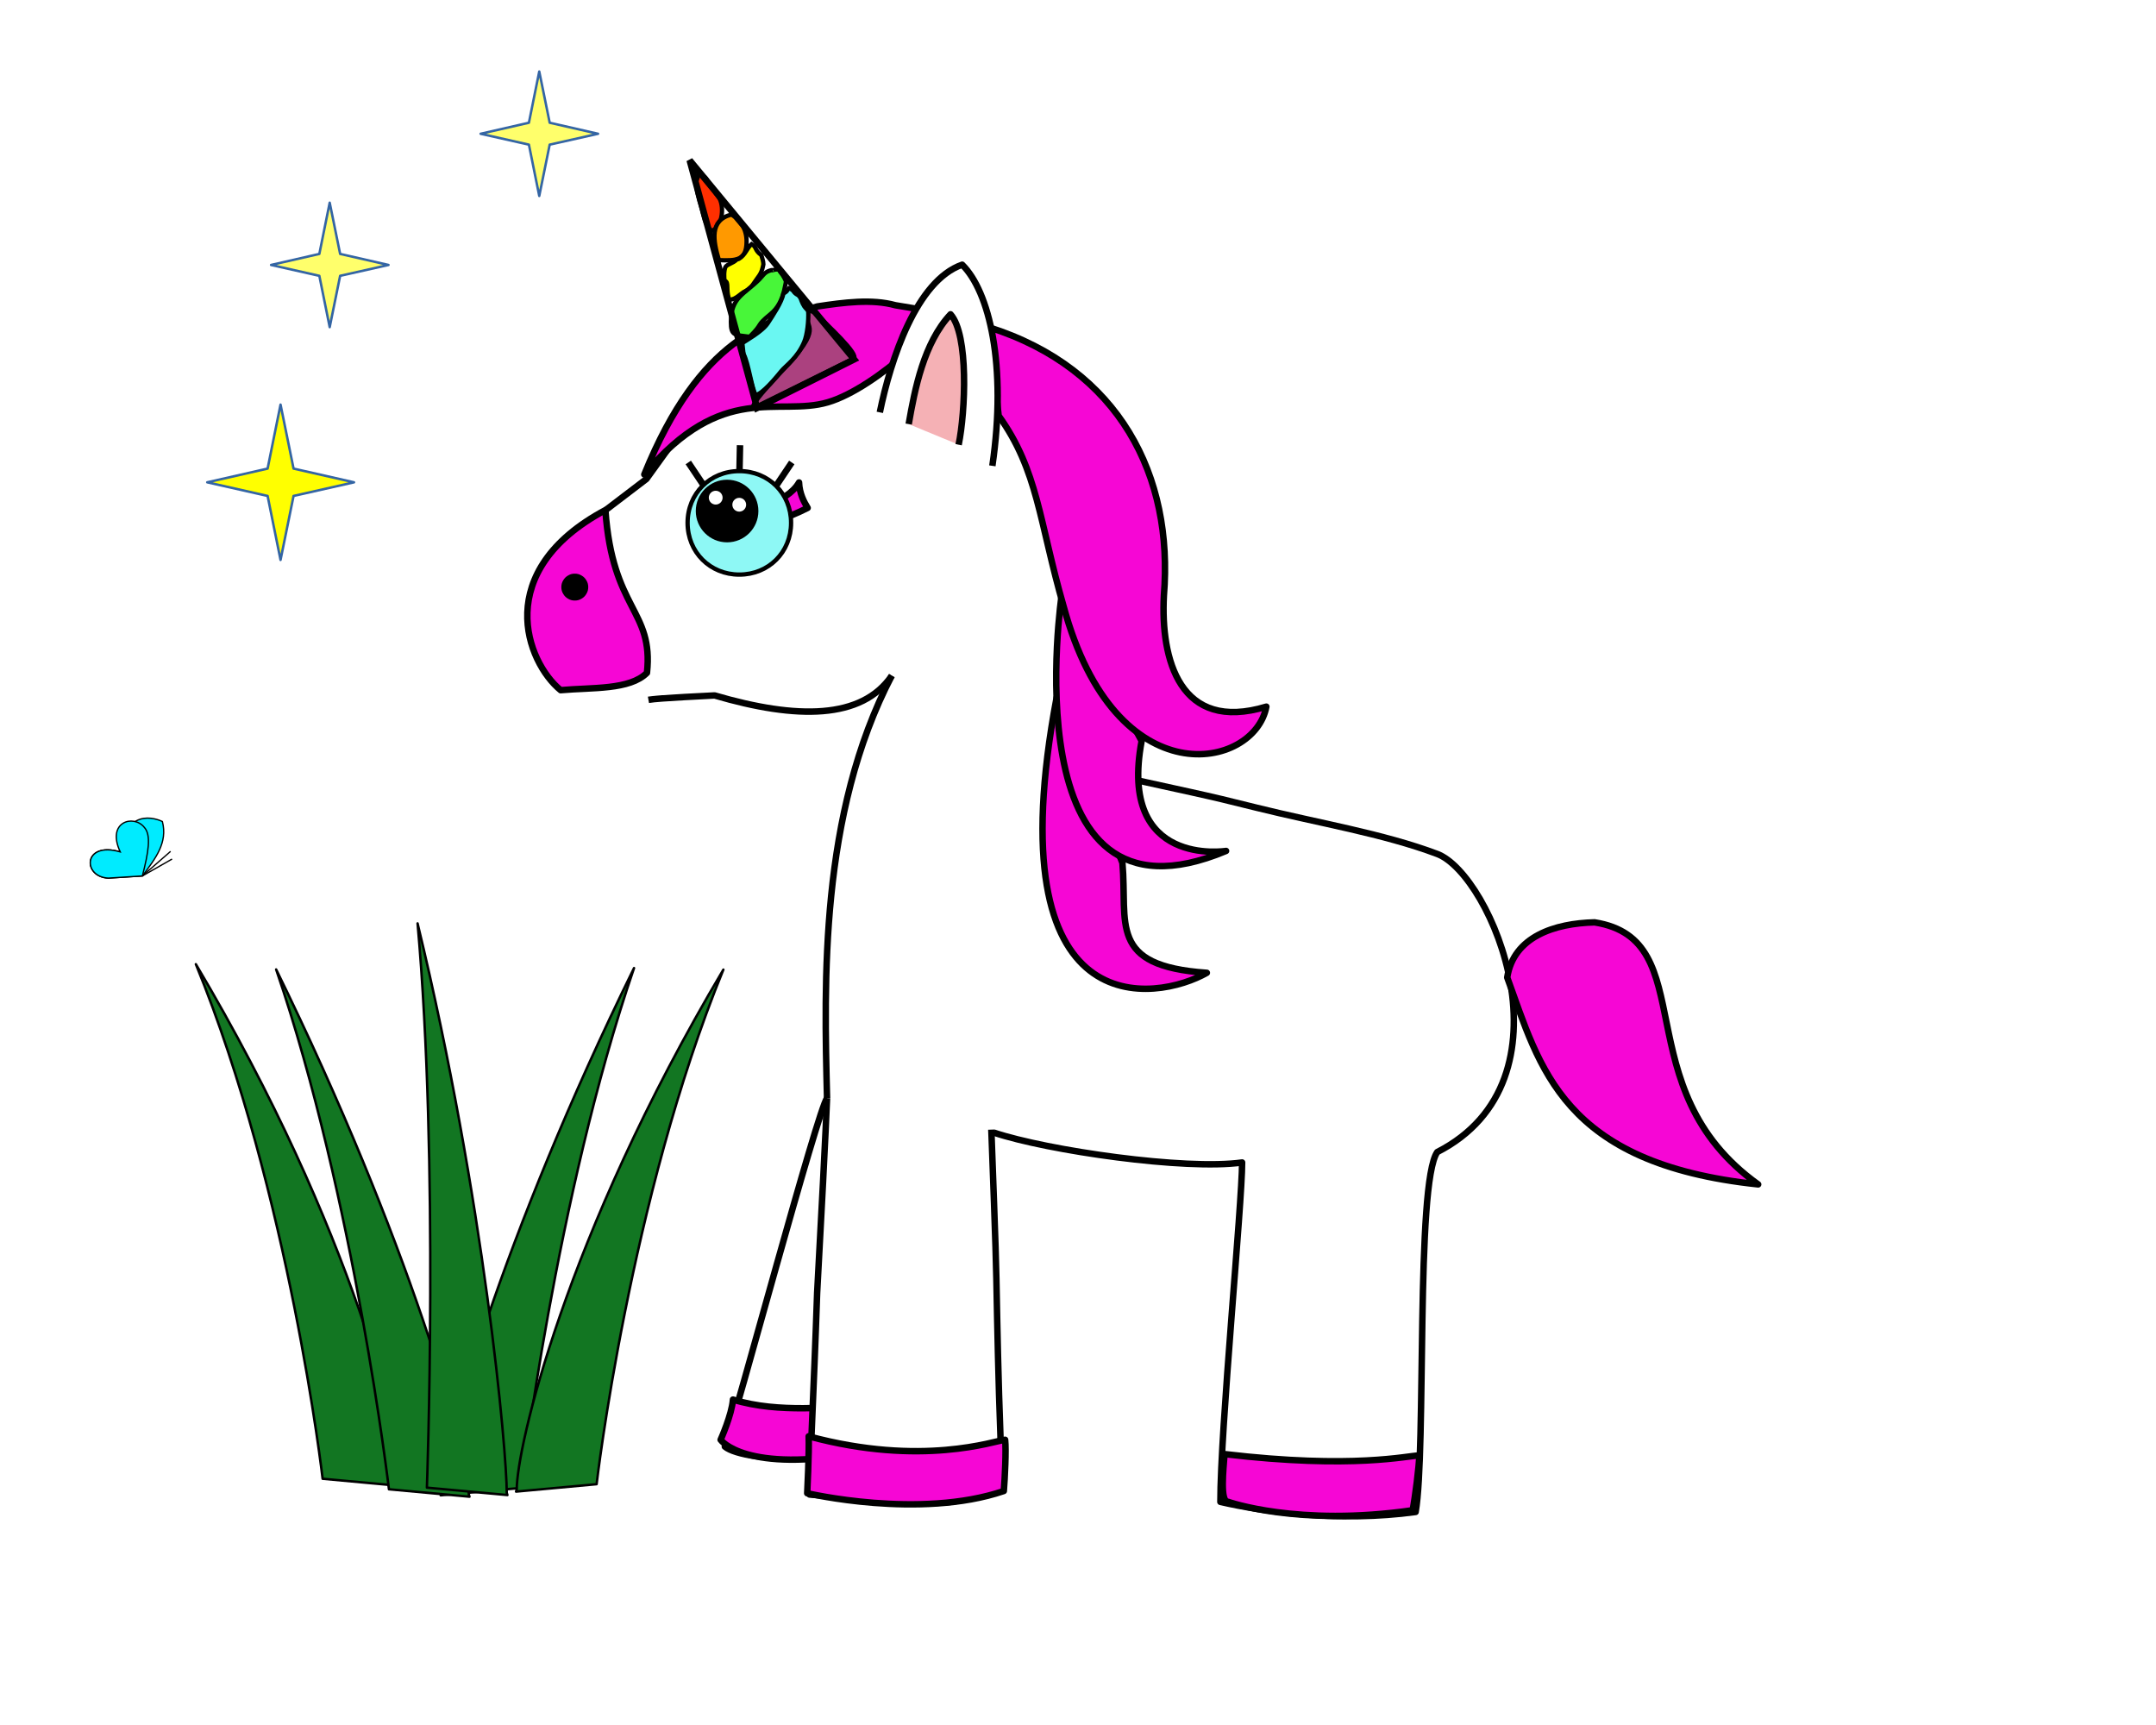
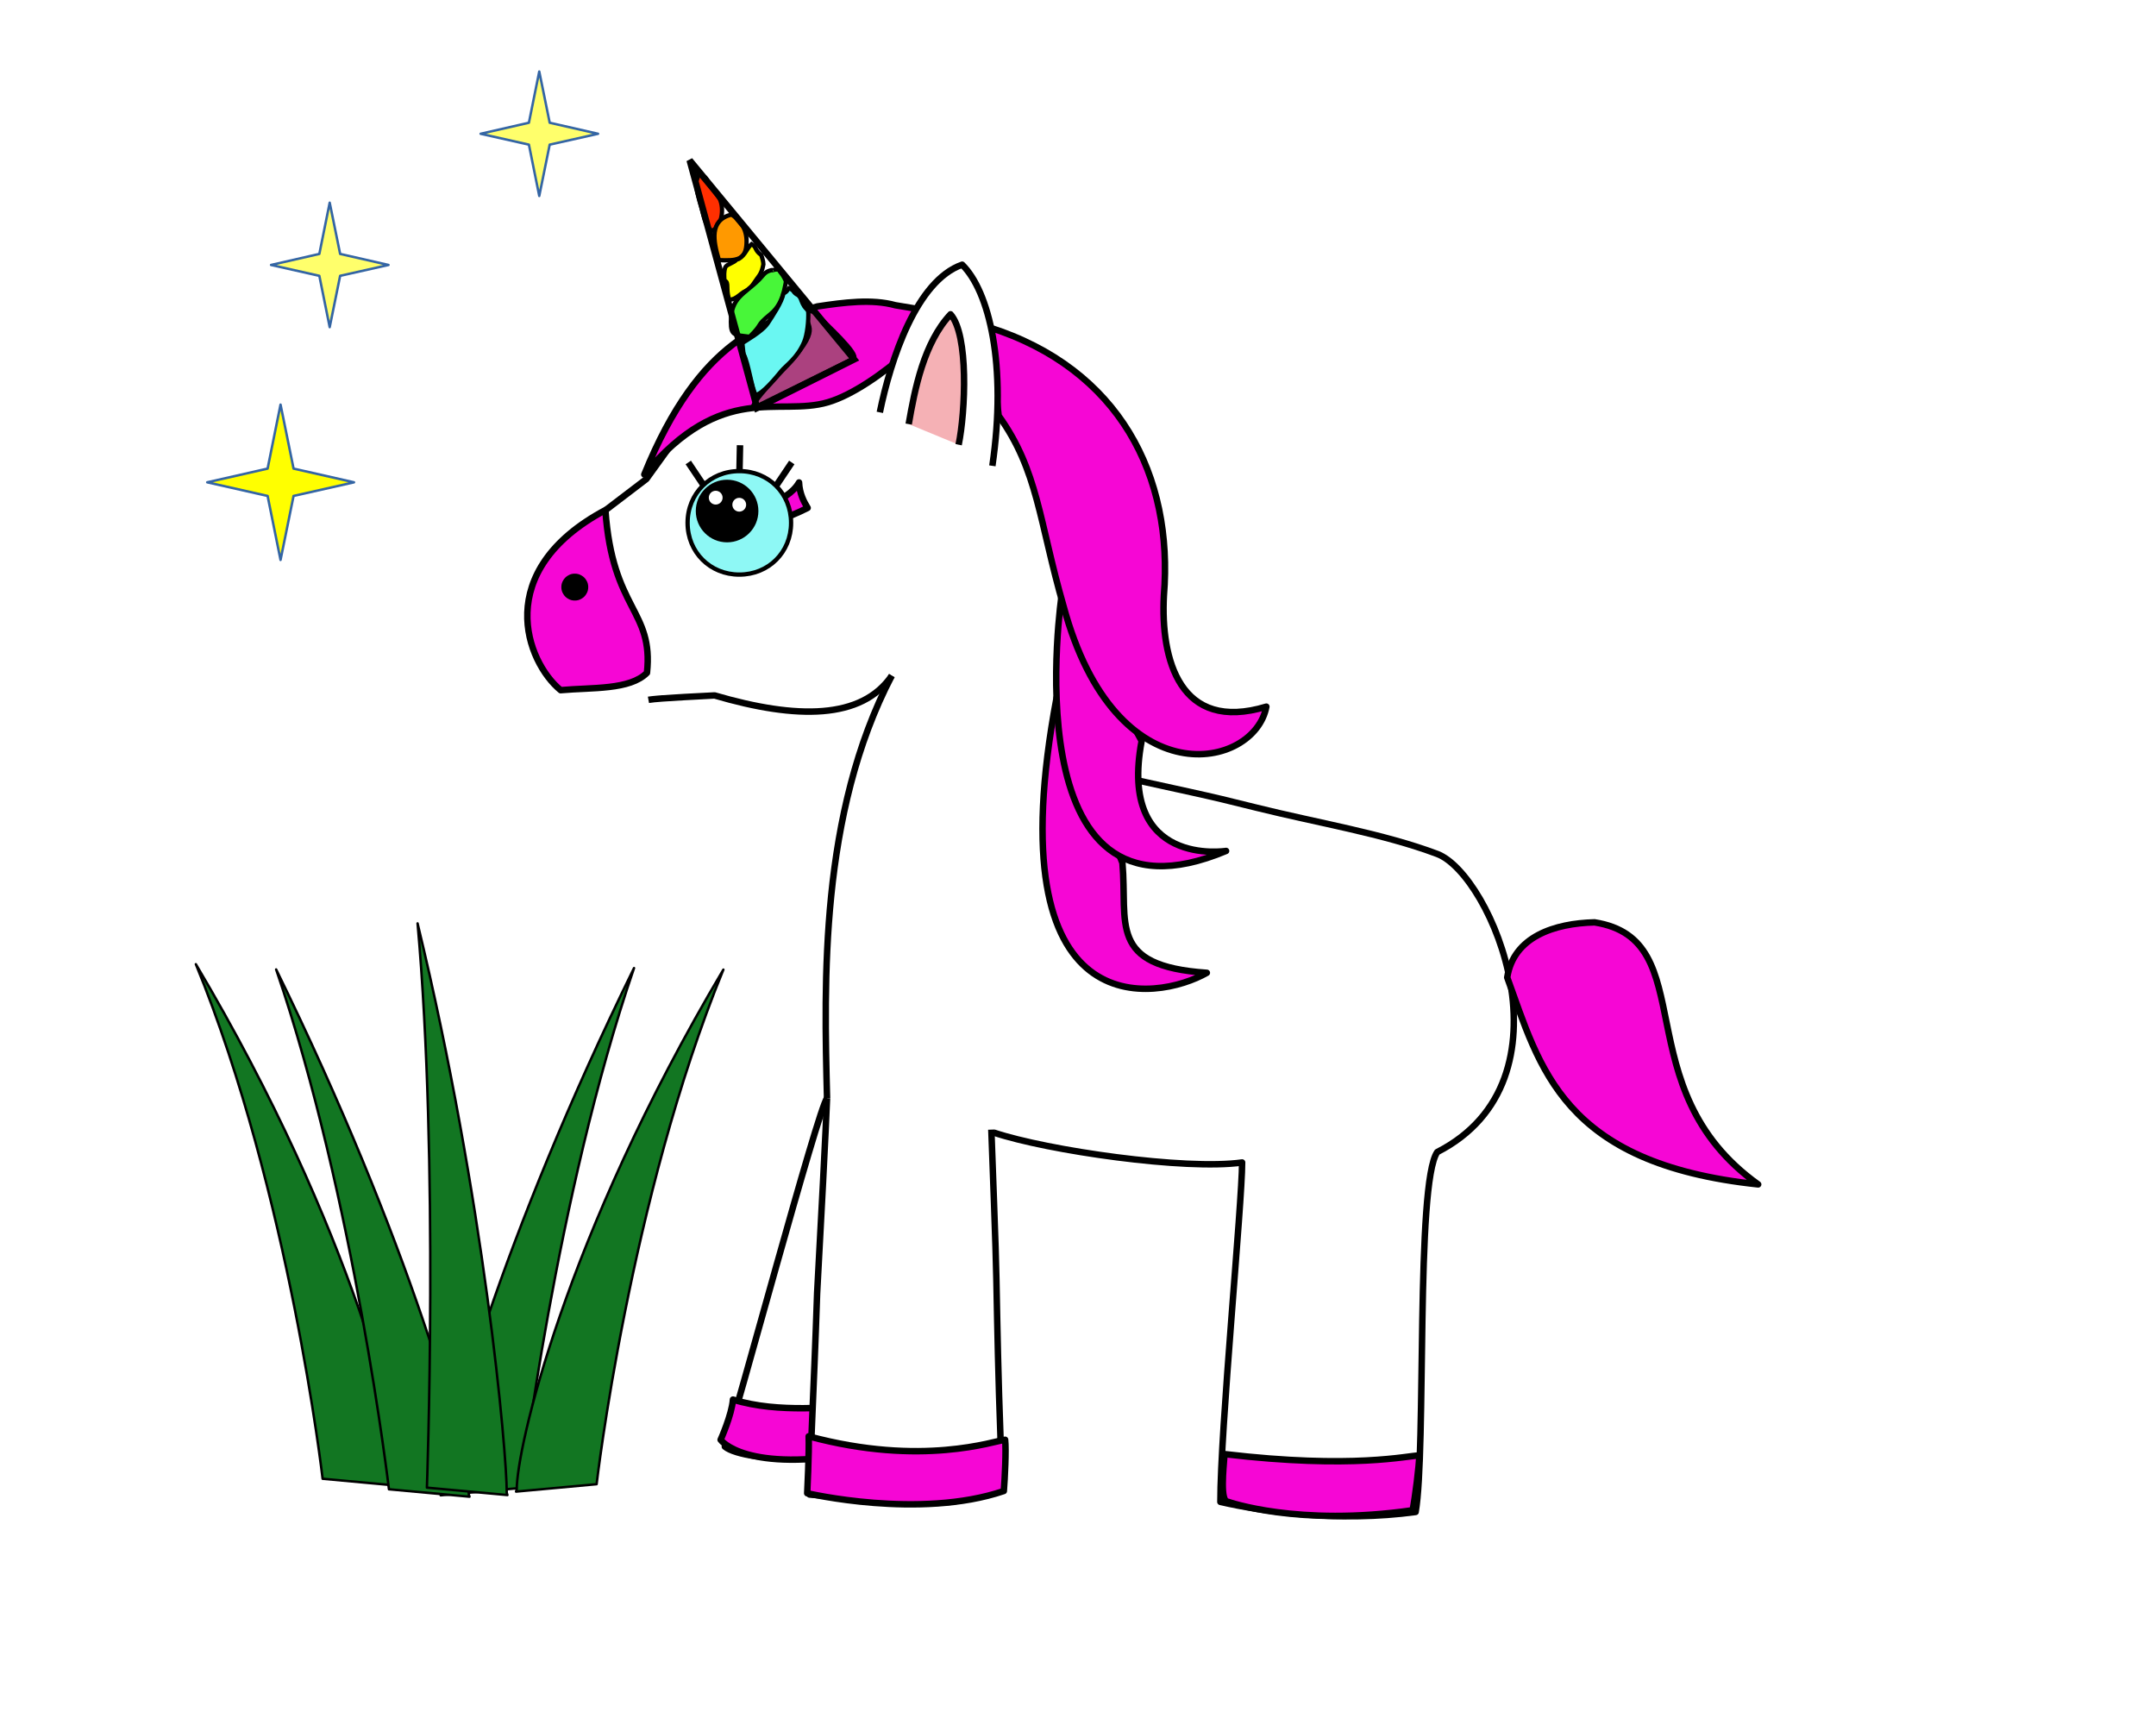
<svg xmlns="http://www.w3.org/2000/svg" version="1.2" width="250mm" height="200mm" viewBox="0 0 25000 20000" preserveAspectRatio="xMidYMid" fill-rule="evenodd" stroke-width="28.222" stroke-linejoin="round" xml:space="preserve">
  <style>
    path.line {
	fill:none;
	stroke:rgb(0,0,0);
	stroke-width:75;
	stroke-linejoin:round;
    }
    path.line_white_fill {
	fill:rgb(255,255,255);
	stroke:rgb(0,0,0);
	stroke-width:75;
	stroke-linejoin:round;
    }
    path.eyeline {
	fill:none;
	stroke:rgb(0,0,0);
	stroke-width:50;
	stroke-linejoin:round;
    }
    path.fill {
	fill:rgb(246,6,213);
	stroke:rgb(0,0,0);
	stroke-width:75;
	stroke-linejoin:round;
    }
    .dl {
	fill:none;
	stroke:red;
	stroke-width:20;
	stroke-linejoin:round;
    }
    path.germ {
	fill:rgb(153,221,255);
	stroke:rgb(0,0,0);
	stroke-width:25;
	stroke-linejoin:round;
    }
    path.grass {
        fill:rgb(18,118,34);
        stroke:rgb(0,0,0);
    }
    path.clear {
	fill:rgb(255,255,255);
        stroke:none;
    }
    path.flower {
        fill:rgb(255,215,215);
        stroke:rgb(0,0,0);
        stroke-width:20;
        stroke-linejoin:round;
    }
    path.eye2 {
        fill:rgb(142,248,245);
        stroke:none;
    }
    .eyeball {
        fill:rgb(0,0,0);
        stroke:rgb(0,0,0);
        stroke-width:20;
        stroke-linejoin:miter;
    }
    .glare {
        fill:rgb(255,255,255);
        stroke:rgb(0,0,0);
        stroke-width:20;
        stroke-linejoin:miter;
    }
    path.butterfly {
        fill:rgb(0,235,255);
        stroke:rgb(0,0,0);
        stroke-width:15;
        stroke-linejoin:miter;
    }
    path.bline {
        fill:none;
        stroke:rgb(255,255,255);
        stroke-width:25;
        stroke-linejoin:round
    }
    .bcircle {
        fill:rgb(185,150,255);
        stroke:none;
    }
  </style>
  <g id="stars">
    <g id="star1">
      <path id="star1off" style="display:none" fill="rgb(255,255,107)" stroke="rgb(52,101,164)" d="M 2573,5592 L 3133,5464 3253,4870 3374,5464 3935,5592 3374,5718 3253,6313 3133,5718 2573,5592 Z" />
      <path id="star1on" fill="rgb(255,255,0)" stroke="rgb(52,101,164)" d="M 2403,5592 L 3103,5433 3253,4691 3404,5433 4105,5592 3404,5750 3253,6492 3103,5750 2403,5592 Z" />
    </g>
    <g id="star2">
      <path id="star2off" fill="rgb(255,255,107)" stroke="rgb(52,101,164)" d="M 3143,3072 L 3703,2944 3823,2350 3944,2944 4505,3072 3944,3198 3823,3793 3703,3198 3143,3072 Z" />
      <path id="star2on" style="display:none" fill="rgb(255,255,0)" stroke="rgb(52,101,164)" d="M 2973,3072 L 3673,2913 3823,2171 3974,2913 4675,3072 3974,3230 3823,3972 3673,3230 2973,3072 Z" />
    </g>
    <g id="star3">
      <path id="star3off" fill="rgb(255,255,107)" stroke="rgb(52,101,164)" d="M 5573,1551 L 6133,1423 6253,829 6374,1423 6935,1551 6374,1677 6253,2272 6133,1677 5573,1551 Z" />
      <path id="star3on" style="display:none" fill="rgb(255,255,0)" stroke="rgb(52,101,164)" d="M 5403,1551 L 6103,1392 6253,650 6404,1392 7105,1551 6404,1709 6253,2451 6103,1709 5403,1551 Z" />
    </g>
  </g>
  <g id="body">
    <g>
      <path id="body_contour" class="line" d="M 12376,8868 C 13935,9215 13907,9198 14572,9365 15283,9542 16037,9664 16666,9901 17297,10140 18300,12523 16666,13357 16414,13716 16540,16815 16415,17530 15534,17650 14655,17530 14151,17413 14151,16576 14403,13955 14403,13478 13744,13571 12146,13340 11522,13131" />
      <path id="body_contour_t" style="display:none" d="M 12376,8868 C 13935,9215 13907,9198 14572,9365 15283,9542 16037,9664 16666,9901 17297,10140 18300,12523 16666,13357 16414,13716 16540,16815 16415,17530 15534,17650 14655,17530 14151,17413 14151,16576 14403,13955 14403,13478 13744,13571 12146,13340 11522,13131" />
      <path class="fill" d="M 16380,17510 C 16409,17365 16456,16994 16457,16875 16331,16875 15695,17036 14199,16859 14186,17037 14145,17411 14237,17411 14237,17411 15048,17703 16380,17510 Z" />
    </g>
    <path id="tail_1" style="display:none" class="fill" d="M 17475,11332 C 17548,10858 18025,10704 18488,10692 19753,10892 20175,12453 18223,14555 18403,12292 17855,12372 17475,11332 Z" />
    <path id="tail_3" class="fill" transform-origin="15530 13400" d="M 17477,11333 C 17550,10859 18028,10705 18490,10694 19755,10894 18825,12613 20387,13732 18109,13492 17857,12373 17477,11333 Z" />
    <path id="tail_3_t" style="display:none" class="fill" d="M 17477,11333 C 17550,10859 18028,10705 18490,10694 19755,10894 18825,12613 20387,13732 18109,13492 17857,12373 17477,11333 Z" />
    <path id="tail_sneeze" style="display:none" class="fill" d="M 17477,11333 C 17550,10859 18028,10705 18490,10694 19755,10894 19962,11343 21709,11562 18610,13202 17857,12373 17477,11333 Z" />
    <g id="front_hoofs" transform-origin="15530 13400">
      <path id="hit" style="display:none" transform-origin="10470 17355" class="line" d="M 11274,17255 C 11153,17207 11101,17159 11119,17112 10928,17137 10704,17152 10461,17152 10219,17152 9994,17137 9804,17112 9787,17112 9787,17112 9787,17112 9804,17159 9752,17211 9631,17255 9527,17299 9337,17332 9147,17355 L 9147,17355 C 9147,17358 9147,17358 9147,17358 9354,17380 9527,17413 9631,17454 9752,17498 9804,17550 9804,17594 9804,17598 9804,17598 9804,17598 L 9804,17598 C 9994,17572 10219,17557 10461,17557 10704,17557 10928,17572 11119,17598 L 11119,17598 C 11101,17550 11153,17502 11274,17454 11396,17410 11586,17377 11794,17355 L 11794,17355 C 11586,17332 11396,17299 11274,17255 L 11274,17255 Z" />
      <path id="hit_t" style="display:none" transform-origin="10470 17355" class="line" d="M 11274,17255 C 11153,17207 11101,17159 11119,17112 10928,17137 10704,17152 10461,17152 10219,17152 9994,17137 9804,17112 9787,17112 9787,17112 9787,17112 9804,17159 9752,17211 9631,17255 9527,17299 9337,17332 9147,17355 L 9147,17355 C 9147,17358 9147,17358 9147,17358 9354,17380 9527,17413 9631,17454 9752,17498 9804,17550 9804,17594 9804,17598 9804,17598 9804,17598 L 9804,17598 C 9994,17572 10219,17557 10461,17557 10704,17557 10928,17572 11119,17598 L 11119,17598 C 11101,17550 11153,17502 11274,17454 11396,17410 11586,17377 11794,17355 L 11794,17355 C 11586,17332 11396,17299 11274,17255 L 11274,17255 Z" />
      <path id="hit1" style="display:none" class="line" d="M 12278,17126 C 12014,17022 11901,16918 11939,16814 11525,16870 11035,16902 10508,16902 9981,16902 9492,16870 9077,16814 9040,16814 9040,16814 9040,16814 9077,16918 8964,17030 8701,17126 8475,17222 8061,17294 7647,17342 L 7647,17342 C 7647,17350 7647,17350 7647,17350 8098,17398 8475,17470 8701,17558 8964,17654 9077,17766 9077,17862 9077,17871 9077,17871 9077,17871 L 9077,17871 C 9492,17814 9981,17782 10508,17782 11035,17782 11525,17814 11939,17871 L 11939,17871 C 11901,17766 12014,17662 12278,17558 12541,17462 12956,17390 13408,17342 L 13408,17342 C 12956,17294 12541,17222 12278,17126 L 12278,17126 Z" />
      <path id="hoof_right_line" class="line" d="M 9590,12732 C 9484,12865 8531,16415 8405,16772 8509,16863 8958,16947 9331,16865 9363,16436 9331,17056 9359,16403" />
      <path id="hoof_right" class="fill" d="M 9990,16839 C 9998,16549 9961,16621 9934,16322 9645,16294 9049,16396 8499,16227 8486,16403 8356,16693 8356,16693 8356,16693 8636,17093 9990,16839 Z" />
      <path id="hoof_left_line" class="line_white_fill" d="M 9590,12732 C 9580,13022 9514,14292 9475,14993 9436,16156 9387,17028 9388,17328 11052,17465 10909,17465 11626,17274 11588,16403 11575,15877 11562,15256 11549,14555 11549,14555 11495,13097" />
      <path id="hoof_left_line_2" style="display:none" class="line" d="M 9590,12732 C 9580,13022 9514,14292 9475,14993 9436,16156 9387,17028 9388,17328 11052,17465 10909,17465 11626,17274 11588,16403 11575,15877 11562,15256 11549,14555 11549,14555 11495,13097" />
      <path id="hoof_left_line_3" style="display:none" class="line" d="M 9590,12732 C 9516,12790 9152,13660 9102,14736 9052,15811 10667,16887 10651,17075 11805,16437 11716,16293 12373,15715 11712,14818 11570,14899 11226,14437 11140,13729 11368,13729 11495,13097" />
      <path id="hoof_left" class="fill" d="M 11640,17287 C 11652,17140 11668,16811 11655,16693 11531,16705 10694,17009 9377,16653 9384,16830 9360,17313 9360,17313 9360,17313 10664,17619 11640,17287 Z" />
      <path id="hoof_left_t" style="display:none" class="fill" d="M 11640,17287 C 11652,17140 11668,16811 11655,16693 11531,16705 10694,17009 9377,16653 9384,16830 9360,17313 9360,17313 9360,17313 10664,17619 11640,17287 Z" />
      <path id="hoof_left_t_end" style="display:none" class="fill" d="M 12375,15649 C 12282,15529 12067,15269 11976,15188 11890,15273 11462,16021 10216,16562 10343,16693 10657,17076 10657,17076 10657,17076 11860,16504 12375,15649 Z" />
    </g>
  </g>
  <g id="head">
    <path id="contour" class="line" d="M 10341,7834 C 9502,9441 9557,11390 9590,12732" />
    <path id="contour_t0" class="line" style="display:none" d="M 10341,7834 C 9502,9441 9557,11390 9590,12732" />
    <path id="back" class="line" d="M 12376,8868 C 12376,8868 12376,8868 12376,8868" />
    <path id="back_t0" class="line" style="display:none" d="M 12376,8868 C 12376,8868 12376,8868 12376,8868" />
    <path id="back_t1" class="line" style="display:none" d="M 12376,8868 C 10212,8420 9665,8261 9301,7627" />
    <g id="head_without_neck" transform-origin="10807 12015">
      <g id="hcontour">
        <path class="line" d="M 7837,5080 L 7495,5554 7024,5913" />
        <path class="line" d="M 7519,8114 C 7639,8092 8267,8066 8286,8063 9241,8343 9993,8343 10341,7834" />
      </g>
      <g id="mane">
        <path class="fill" d="M 7471,5501 C 8381,4415 9022,4834 9600,4664 10177,4494 11039,3649 10862,3619 L 10382,3539 C 10111,3464 9786,3506 9477,3553 8899,3722 8118,3906 7471,5501 Z" />
        <path class="fill" d="M 12252,8088 C 11525,11951 13426,11604 13994,11279 12841,11200 13077,10708 13015,10004 Z" />
        <path class="fill" d="M 12312,6887 C 12312,6887 11704,10921 14217,9866 14217,9866 12961,10064 13238,8591 Z" />
        <path class="fill" d="M 11465,3794 C 12985,4275 13609,5523 13496,6905 13457,7645 13679,8497 14684,8193 14551,8917 12939,9270 12333,7030 12049,6047 12038,5456 11580,4820 Z" />
      </g>
      <g class="Group" id="horn">
        <path fill="rgb(255,47,0)" stroke="none" d="M 8254,2675 C 8368,2641 8403,2417 8344,2303 L 8256,2182 C 8183,2092 8216,2051 8102,2022 L 8072,2110 C 8067,2175 8107,2323 8127,2385 8158,2483 8173,2625 8254,2675 Z" />
        <path fill="none" stroke="rgb(0,0,0)" stroke-width="50" stroke-linejoin="miter" d="M 8254,2675 C 8368,2641 8403,2417 8344,2303 L 8256,2182 C 8183,2092 8216,2051 8102,2022 L 8072,2110 C 8067,2175 8107,2323 8127,2385 8158,2483 8173,2625 8254,2675 Z" />
        <path fill="rgb(255,153,0)" stroke="none" d="M 8336,3016 C 8538,3024 8656,3021 8657,2802 8658,2724 8637,2663 8610,2613 L 8530,2520 C 8523,2515 8482,2487 8482,2487 8222,2554 8271,2793 8336,3016 Z" />
        <path fill="none" stroke="rgb(0,0,0)" stroke-width="50" stroke-linejoin="miter" d="M 8336,3016 C 8538,3024 8656,3021 8657,2802 8658,2724 8637,2663 8610,2613 L 8530,2520 C 8523,2515 8482,2487 8482,2487 8222,2554 8271,2793 8336,3016 Z" />
        <path fill="rgb(255,255,0)" stroke="none" d="M 8542,3010 C 8500,3053 8437,3061 8414,3093 8394,3124 8393,3232 8405,3256 8455,3274 8415,3344 8453,3473 8544,3481 8596,3377 8679,3363 8718,3324 8740,3283 8776,3234 8816,3180 8836,3151 8852,3064 8851,3024 8837,2994 8828,2958 8745,2897 8778,2865 8715,2830 8658,2879 8646,2954 8568,3001 L 8542,3010 Z" />
        <path fill="none" stroke="rgb(0,0,0)" stroke-width="50" stroke-linejoin="miter" d="M 8542,3010 C 8500,3053 8437,3061 8414,3093 8394,3124 8393,3232 8405,3256 8455,3274 8415,3344 8453,3473 8544,3481 8596,3377 8679,3363 8718,3324 8740,3283 8776,3234 8816,3180 8836,3151 8852,3064 8851,3024 8837,2994 8828,2958 8745,2897 8778,2865 8715,2830 8658,2879 8646,2954 8568,3001 L 8542,3010 Z" />
        <path fill="rgb(72,246,57)" stroke="none" d="M 8692,3905 C 8862,3737 8753,3790 8934,3642 8937,3639 8942,3635 8945,3632 L 8967,3612 C 9040,3538 9079,3443 9100,3333 9117,3247 9120,3275 9091,3215 9078,3190 9078,3195 9059,3166 9056,3161 9042,3147 9041,3138 9041,3129 9035,3127 9032,3123 8936,3127 9019,3123 8957,3133 8937,3136 8970,3124 8922,3139 8864,3158 8845,3198 8804,3240 8626,3417 8477,3446 8475,3731 8474,3898 8523,3882 8692,3905 Z" />
        <path fill="none" stroke="rgb(0,0,0)" stroke-width="50" stroke-linejoin="miter" d="M 8692,3905 C 8862,3737 8753,3790 8934,3642 8937,3639 8942,3635 8945,3632 L 8967,3612 C 9040,3538 9079,3443 9100,3333 9117,3247 9120,3275 9091,3215 9078,3190 9078,3195 9059,3166 9056,3161 9042,3147 9041,3138 9041,3129 9035,3127 9032,3123 8936,3127 9019,3123 8957,3133 8937,3136 8970,3124 8922,3139 8864,3158 8845,3198 8804,3240 8626,3417 8477,3446 8475,3731 8474,3898 8523,3882 8692,3905 Z" />
        <path fill="rgb(171,65,127)" stroke="none" d="M 9371,3608 C 9297,3811 9564,3745 9152,4213 9124,4244 8563,4817 8788,4705 L 9897,4158 C 9976,4118 9576,3750 9444,3625 9424,3606 9374,3601 9371,3608 Z" />
        <path fill="none" stroke="rgb(0,0,0)" stroke-width="50" stroke-linejoin="miter" d="M 9371,3608 C 9297,3811 9564,3745 9152,4213 9124,4244 8563,4817 8788,4705 L 9897,4158 C 9976,4118 9576,3750 9444,3625 9424,3606 9374,3601 9371,3608 Z" />
        <path fill="rgb(106,247,242)" stroke="none" d="M 9083,3405 C 9069,3500 8954,3669 8904,3746 8839,3847 8631,3958 8608,3979 L 8621,4103 C 8680,4209 8716,4508 8763,4579 8838,4573 9006,4368 9060,4302 9113,4237 9246,4153 9325,3964 9360,3881 9378,3718 9372,3609 9344,3565 9338,3580 9309,3522 9282,3468 9293,3460 9256,3423 9184,3386 9220,3367 9147,3342 9113,3383 9137,3371 9083,3405 Z" />
        <path fill="none" stroke="rgb(0,0,0)" stroke-width="50" stroke-linejoin="miter" d="M 9083,3405 C 9069,3500 8954,3669 8904,3746 8839,3847 8631,3958 8608,3979 L 8621,4103 C 8680,4209 8716,4508 8763,4579 8838,4573 9006,4368 9060,4302 9113,4237 9246,4153 9325,3964 9360,3881 9378,3718 9372,3609 9344,3565 9338,3580 9309,3522 9282,3468 9293,3460 9256,3423 9184,3386 9220,3367 9147,3342 9113,3383 9137,3371 9083,3405 Z" />
        <path fill="none" stroke="rgb(0,0,0)" stroke-width="75" stroke-linejoin="miter" d="M 7997,1858 L 8779,4730 9904,4167 7997,1858 Z" />
      </g>
      <g class="Group" id="ear">
        <path fill="rgb(255,255,255)" stroke="none" d="M 11507,5401 C 11678,4233 11470,3377 11157,3069 10628,3253 10328,4166 10202,4781 Z" />
        <path class="line" d="M 11507,5401 C 11678,4233 11470,3377 11157,3069 10628,3253 10328,4166 10202,4781" />
        <path fill="rgb(245,177,181)" stroke="none" d="M 10537,4917 C 10607,4512 10712,3975 11022,3644 11234,3881 11195,4773 11116,5156 Z" />
        <path class="line" d="M 10537,4917 C 10607,4512 10712,3975 11022,3644 11234,3881 11195,4773 11116,5156" />
      </g>
      <path id="eated_3" class="grass" style="display:none" d="M 6788,8143 C 6479,8201 5955,8313 4852,8598 5605,8279 6098,8082 6721,7849 Z" />
      <path id="eated_3_zero" class="clear" d="M 7396,8077 L 7317,7680 8745,7178 8878,7958 Z" />
      <g id="snout">
        <path class="fill" d="M 7020,5914 C 5695,6621 6105,7678 6501,8002 6868,7969 7302,8002 7502,7801 7581,7067 7101,7079 7020,5914 Z" />
        <path id="jowl" class="fill" transform="rotate(-15)" transform-origin="7502 7801" d="M 6501,8002 C 6868,7969 7302,8002 7502,7801 7473,7926 7500,8039 7522,8112 7294,8158 6808,8243 6501,8002 Z" />
        <path fill="rgb(0,0,0)" stroke="rgb(0,0,0)" stroke-width="20" stroke-linejoin="miter" d="M 6664,6661 L 6665,6661 C 6692,6661 6715,6667 6738,6681 6761,6694 6778,6711 6791,6734 6805,6757 6811,6780 6811,6807 6811,6834 6805,6857 6791,6880 6778,6903 6761,6920 6738,6933 6715,6947 6692,6953 6665,6953 6638,6953 6615,6947 6592,6933 6569,6920 6552,6903 6539,6880 6525,6857 6519,6834 6519,6807 6519,6780 6525,6757 6539,6734 6552,6711 6569,6694 6592,6681 6615,6667 6637,6661 6664,6661 Z" />
      </g>
      <g id="eye2_open">
        <path id="eye2fill" class="eye2" d="M 8573,5462 C 8913,5462 9173,5722 9173,6062 9173,6402 8913,6662 8573,6662 8233,6662 7973,6402 7973,6062 7973,5722 8233,5462 8573,5462 Z" />
        <g id="eyeball">
          <circle id="eyeball" class="eyeball" cx="8431" cy="5925" r="353" />
          <circle id="glare1" class="glare" cx="8299" cy="5770" r="90" />
          <circle id="glare2" class="glare" cx="8572" cy="5852" r="90" />
        </g>
        <path id="eye2clear" class="clear" d="M 8573,5462 C 8913,5462 9173,5722 9173,6062 9173,5722 8913,5462 8573,5462 8233,5462 7973,5722 7973,6062 7973,5722 8233,5462 8573,5462 Z" />
        <path id="eye2contour" class="eyeline" d="M 8573,5462 C 8913,5462 9173,5722 9173,6062 9173,6402 8913,6662 8573,6662 8233,6662 7973,6402 7973,6062 7973,5722 8233,5462 8573,5462 Z" />
        <path id="eyelash1" class="line" d="M 8154,5620 L 7981,5362" />
        <path id="eyelash2" class="line" d="M 8575,5447 L 8581,5162" />
        <path id="eyelash3" class="line" d="M 9004,5626 L 9181,5362" />
        <g style="display:none">
          <path id="eye2_t1" d="M 8573,5462 C 8913,5462 9173,5722 9173,6062 9173,6402 8913,6662 8573,6662 8233,6662 7973,6402 7973,6062 7973,5722 8233,5462 8573,5462 Z" />
          <path id="eye2_t2" d="M 8573,6662 C 8913,6662 9173,6402 9173,6062 9173,6402 8913,6662 8573,6662 8233,6662 7973,6402 7973,6062 7973,6402 8233,6662 8573,6662 Z" />
          <path id="eye2_t3" class="clear" d="M 8573,5462 C 8913,5462 9173,5722 9173,6062 9173,5722 8913,5462 8573,5462 8233,5462 7973,5722 7973,6062 7973,5722 8233,5462 8573,5462 Z" />
          <path id="eyelash1_t1" d="M 8154,5620 L 7981,5362" />
          <path id="eyelash2_t1" d="M 8575,5447 L 8581,5162" />
          <path id="eyelash3_t1" d="M 9004,5626 L 9181,5362" />
          <path id="eyelash1_t2" d="M 8149,6523 L 7978,6766" />
          <path id="eyelash2_t2" d="M 8578,6690 L 8578,6975" />
          <path id="eyelash3_t2" d="M 9004,6531 L 9181,6738" />
        </g>
      </g>
    </g>
  </g>
  <g id="germs">
    <path id="germ1" style="display:none" class="germ" d="M 7213,8855 C 6995,9060 7068,9110 6924,9212 6759,9310 6665,9232 6813,9092 6961,8948 7031,8990 7213,8855" />
    <path id="germ2" style="display:none" class="germ" d="M 7213,8855 C 6995,9060 7068,9110 6924,9212 6759,9310 6665,9232 6813,9092 6961,8948 7031,8990 7213,8855" />
    <path id="germ3" style="display:none" class="germ" d="M 7213,8855 C 6995,9060 7068,9110 6924,9212 6759,9310 6665,9232 6813,9092 6961,8948 7031,8990 7213,8855" />
  </g>
  <g id="grass">
    <path class="grass" d="M 5118,17311 C 5117,16843 5814,14349 7352,11224 6442,13886 6044,17251 6044,17251 L 5110,17337 5118,17311 Z" />
    <path class="grass" d="M 4667,17205 C 4668,16737 4121,14291 2271,11179 3360,13842 3741,17145 3741,17145 L 4675,17231 4667,17205 Z" />
    <path class="grass" d="M 5992,17268 C 5991,16800 6538,14354 8388,11242 7299,13905 6918,17208 6918,17208 L 5984,17294 5992,17268 Z" />
    <path class="grass" d="M 5436,17327 C 5437,16859 4740,14365 3202,11240 4112,13902 4510,17267 4510,17267 L 5444,17353 5436,17327 Z" />
    <path id="eated_no" class="grass" d="M 5876,17308 C 5877,16840 5619,13914 4842,10706 5090,13468 4950,17248 4950,17248 L 5884,17334 5876,17308 Z" />
    <path id="eated" class="grass" style="display:none" d="M 5876,17308 C 5877,16840 5619,13914 5268,12673 5214,12678 5168,12685 5119,12683 5053,12694 5013,12686 4967,12690 5024,13468 4950,17248 4950,17248 L 5884,17334 5876,17308 Z" />
    <path id="eated_t0" class="grass" style="display:none" d="M 5876,17308 C 5877,16840 5619,13914 5268,12673 5214,12678 5168,12685 5119,12683 5053,12694 5013,12686 4967,12690 5024,13468 4950,17248 4950,17248 L 5884,17334 5876,17308 Z" />
    <path id="eated_t1" class="grass" style="display:none" d="M 5876,17308 C 5877,16840 5619,13914 5268,12673 5142,12020 5030,11501 4842,10706 4938,11841 4961,12376 4967,12690 5024,13468 4950,17248 4950,17248 L 5884,17334 5876,17308 Z" />
    <g id="flower_down_2" style="display:none" transform-origin="5100 12680" transform="translate(0,2000) rotate(-150)">
      <path class="flower" d="M 4223,9737 C 4213,9682 4143,9568 4245,9519 4292,9472 4342,9499 4392,9453 4441,9409 4472,9351 4530,9326 4584,9302 4648,9304 4707,9288 4776,9269 4850,9346 4918,9355 4985,9363 5052,9343 5096,9399 5128,9440 5168,9481 5170,9541 5251,9837 4882,10648 4834,10705 4834,10705 4289,10200 4223,9737 Z" />
      <path class="flower" d="M 4831,10694 C 4625,10439 3773,10523 3808,9693 4693,8878 4831,10694 4831,10694 Z" />
      <path class="flower" d="M 4847,10695 C 4947,10383 5772,10155 5441,9393 4321,8952 4847,10695 4847,10695 Z" />
    </g>
    <g id="flower_down">
      <g id="eated_and_flower" transform-origin="5100 12680">
        <path id="eated_2" class="grass" style="display:none" d="M 4967,12690 C 4961,12376 4938,11841 4842,10706 5030,11501 5142,12020 5268,12673 Z" />
        <g id="flower" style="display:none" transform="scale(0.01)" transform-origin="4831 10694">
          <path class="flower" d="M 4223,9737 C 4213,9682 4143,9568 4245,9519 4292,9472 4342,9499 4392,9453 4441,9409 4472,9351 4530,9326 4584,9302 4648,9304 4707,9288 4776,9269 4850,9346 4918,9355 4985,9363 5052,9343 5096,9399 5128,9440 5168,9481 5170,9541 5251,9837 4882,10648 4834,10705 4834,10705 4289,10200 4223,9737 Z" />
          <path id="petal_left" class="flower" d="M 4831,10694 C 4625,10439 3602,9525 4621,9257 4792,9274 4831,10694 4831,10694 Z" />
          <path id="petal_left_t1" style="display:none" class="flower" d="M 4831,10694 C 4625,10439 3602,9525 4621,9257 4792,9274 4831,10694 4831,10694 Z" />
          <path id="petal_left_t2" style="display:none" class="flower" d="M 4831,10694 C 4625,10439 3773,10523 3808,9693 4693,8878 4831,10694 4831,10694 Z" />
          <path id="petal_right" class="flower" d="M 4847,10695 C 4947,10383 5687,9382 4760,9248 4486,9494 4847,10695 4847,10695 Z" />
          <path id="petal_right_t1" style="display:none" class="flower" d="M 4847,10695 C 4947,10383 5687,9382 4760,9248 4486,9494 4847,10695 4847,10695 Z" />
          <path id="petal_right_t2" style="display:none" class="flower" d="M 4847,10695 C 4947,10383 5772,10155 5441,9393 4321,8952 4847,10695 4847,10695 Z" />
        </g>
      </g>
    </g>
    <path id="eated_2_t0" class="grass" style="display:none" d="M 4967,12690 C 5013,12686 5053,12694 5119,12683 5168,12685 5214,12678 5268,12673 Z" />
    <path id="eated_2_t1" class="grass" style="display:none" d="M 4967,12690 C 4961,12376 4938,11841 4842,10706 5030,11501 5142,12020 5268,12673 Z" />
  </g>
-   <g id="butterfly">
+   <g id="butterfly" transform="translate(-2000,0)">
    <path id="far_wing" class="butterfly" d="M 1651,10156 C 1806,9950 1946,9769 1883,9525 1883,9525 1469,9310 1394,9877 960,9751 955,10168 1257,10181 Z" />
    <path id="near_wing" class="butterfly" d="M 1651,10156 C 1720,9885 1758,9681 1671,9590 1548,9440 1231,9527 1394,9877 960,9751 955,10168 1257,10181 Z" />
    <path id="lower_whisker" class="butterfly" d="M 1651,10156 1995,9960" />
    <path id="upper_whisker" class="butterfly" d="M 1651,10156 1978,9871" />
    <circle id="bcircle" class="bcircle" style="display:none" cx="1550" cy="9637" r="40" />
    <path id="bline" class="bline" style="display:none" d="M 1659,9604 C 1549,9476 1248,9529 1430,9907 1006,9764 959,10141 1270,10157" />
  </g>
  <g id="butterfly_down" style="display:none">
    <path id="far_wing_down" class="butterfly" d="M 1651,10156 C 1758,10175 1966,10367 1929,10657 1725,10727 1536,10645 1420,10485 1091,10630 938,10303 1257,10181 Z" />
    <path id="near_wing_down" class="butterfly" d="M 1651,10156 C 1819,10483 1841,10653 1674,10711 1496,10756 1449,10529 1420,10485 1091,10630 938,10303 1257,10181 Z" />
    <path id="far_wing_t" class="butterfly" d="M 1651,10156 C 1806,9950 1946,9769 1883,9525 1883,9525 1469,9310 1394,9877 960,9751 955,10168 1257,10181 Z" />
    <path id="near_wing_t" class="butterfly" d="M 1651,10156 C 1720,9885 1758,9681 1671,9590 1548,9440 1231,9527 1394,9877 960,9751 955,10168 1257,10181 Z" />
  </g>
</svg>
